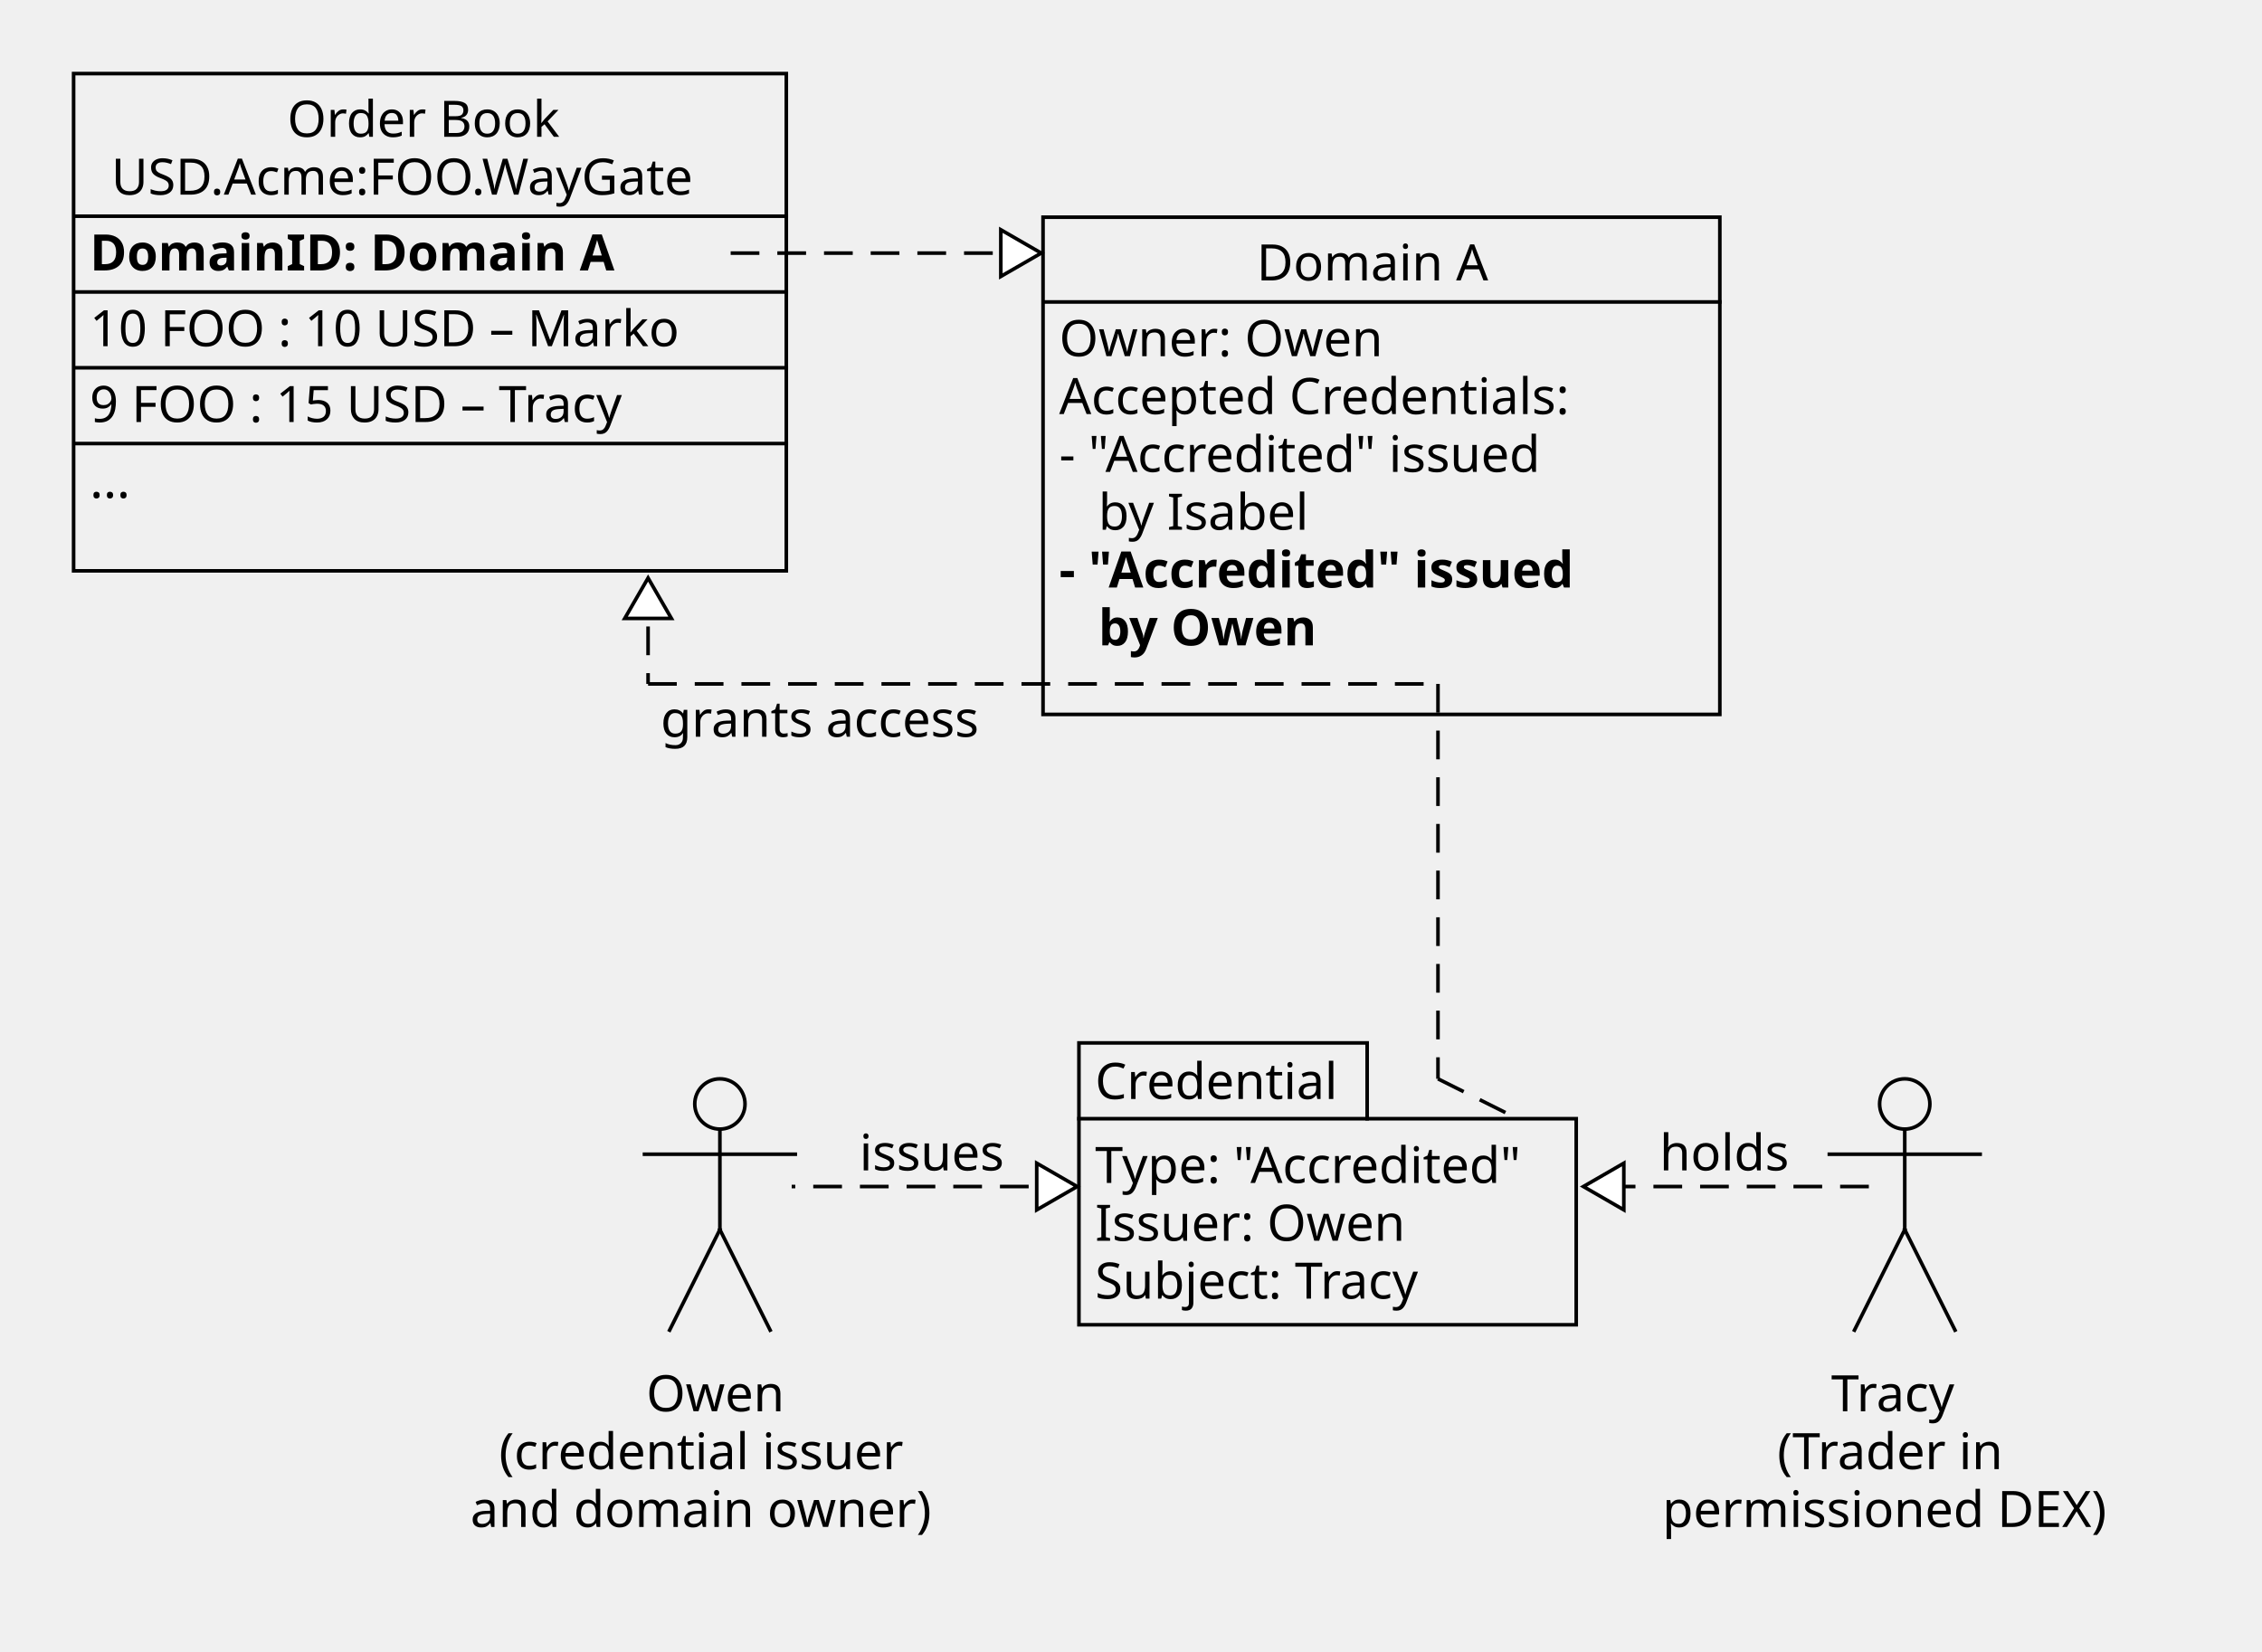
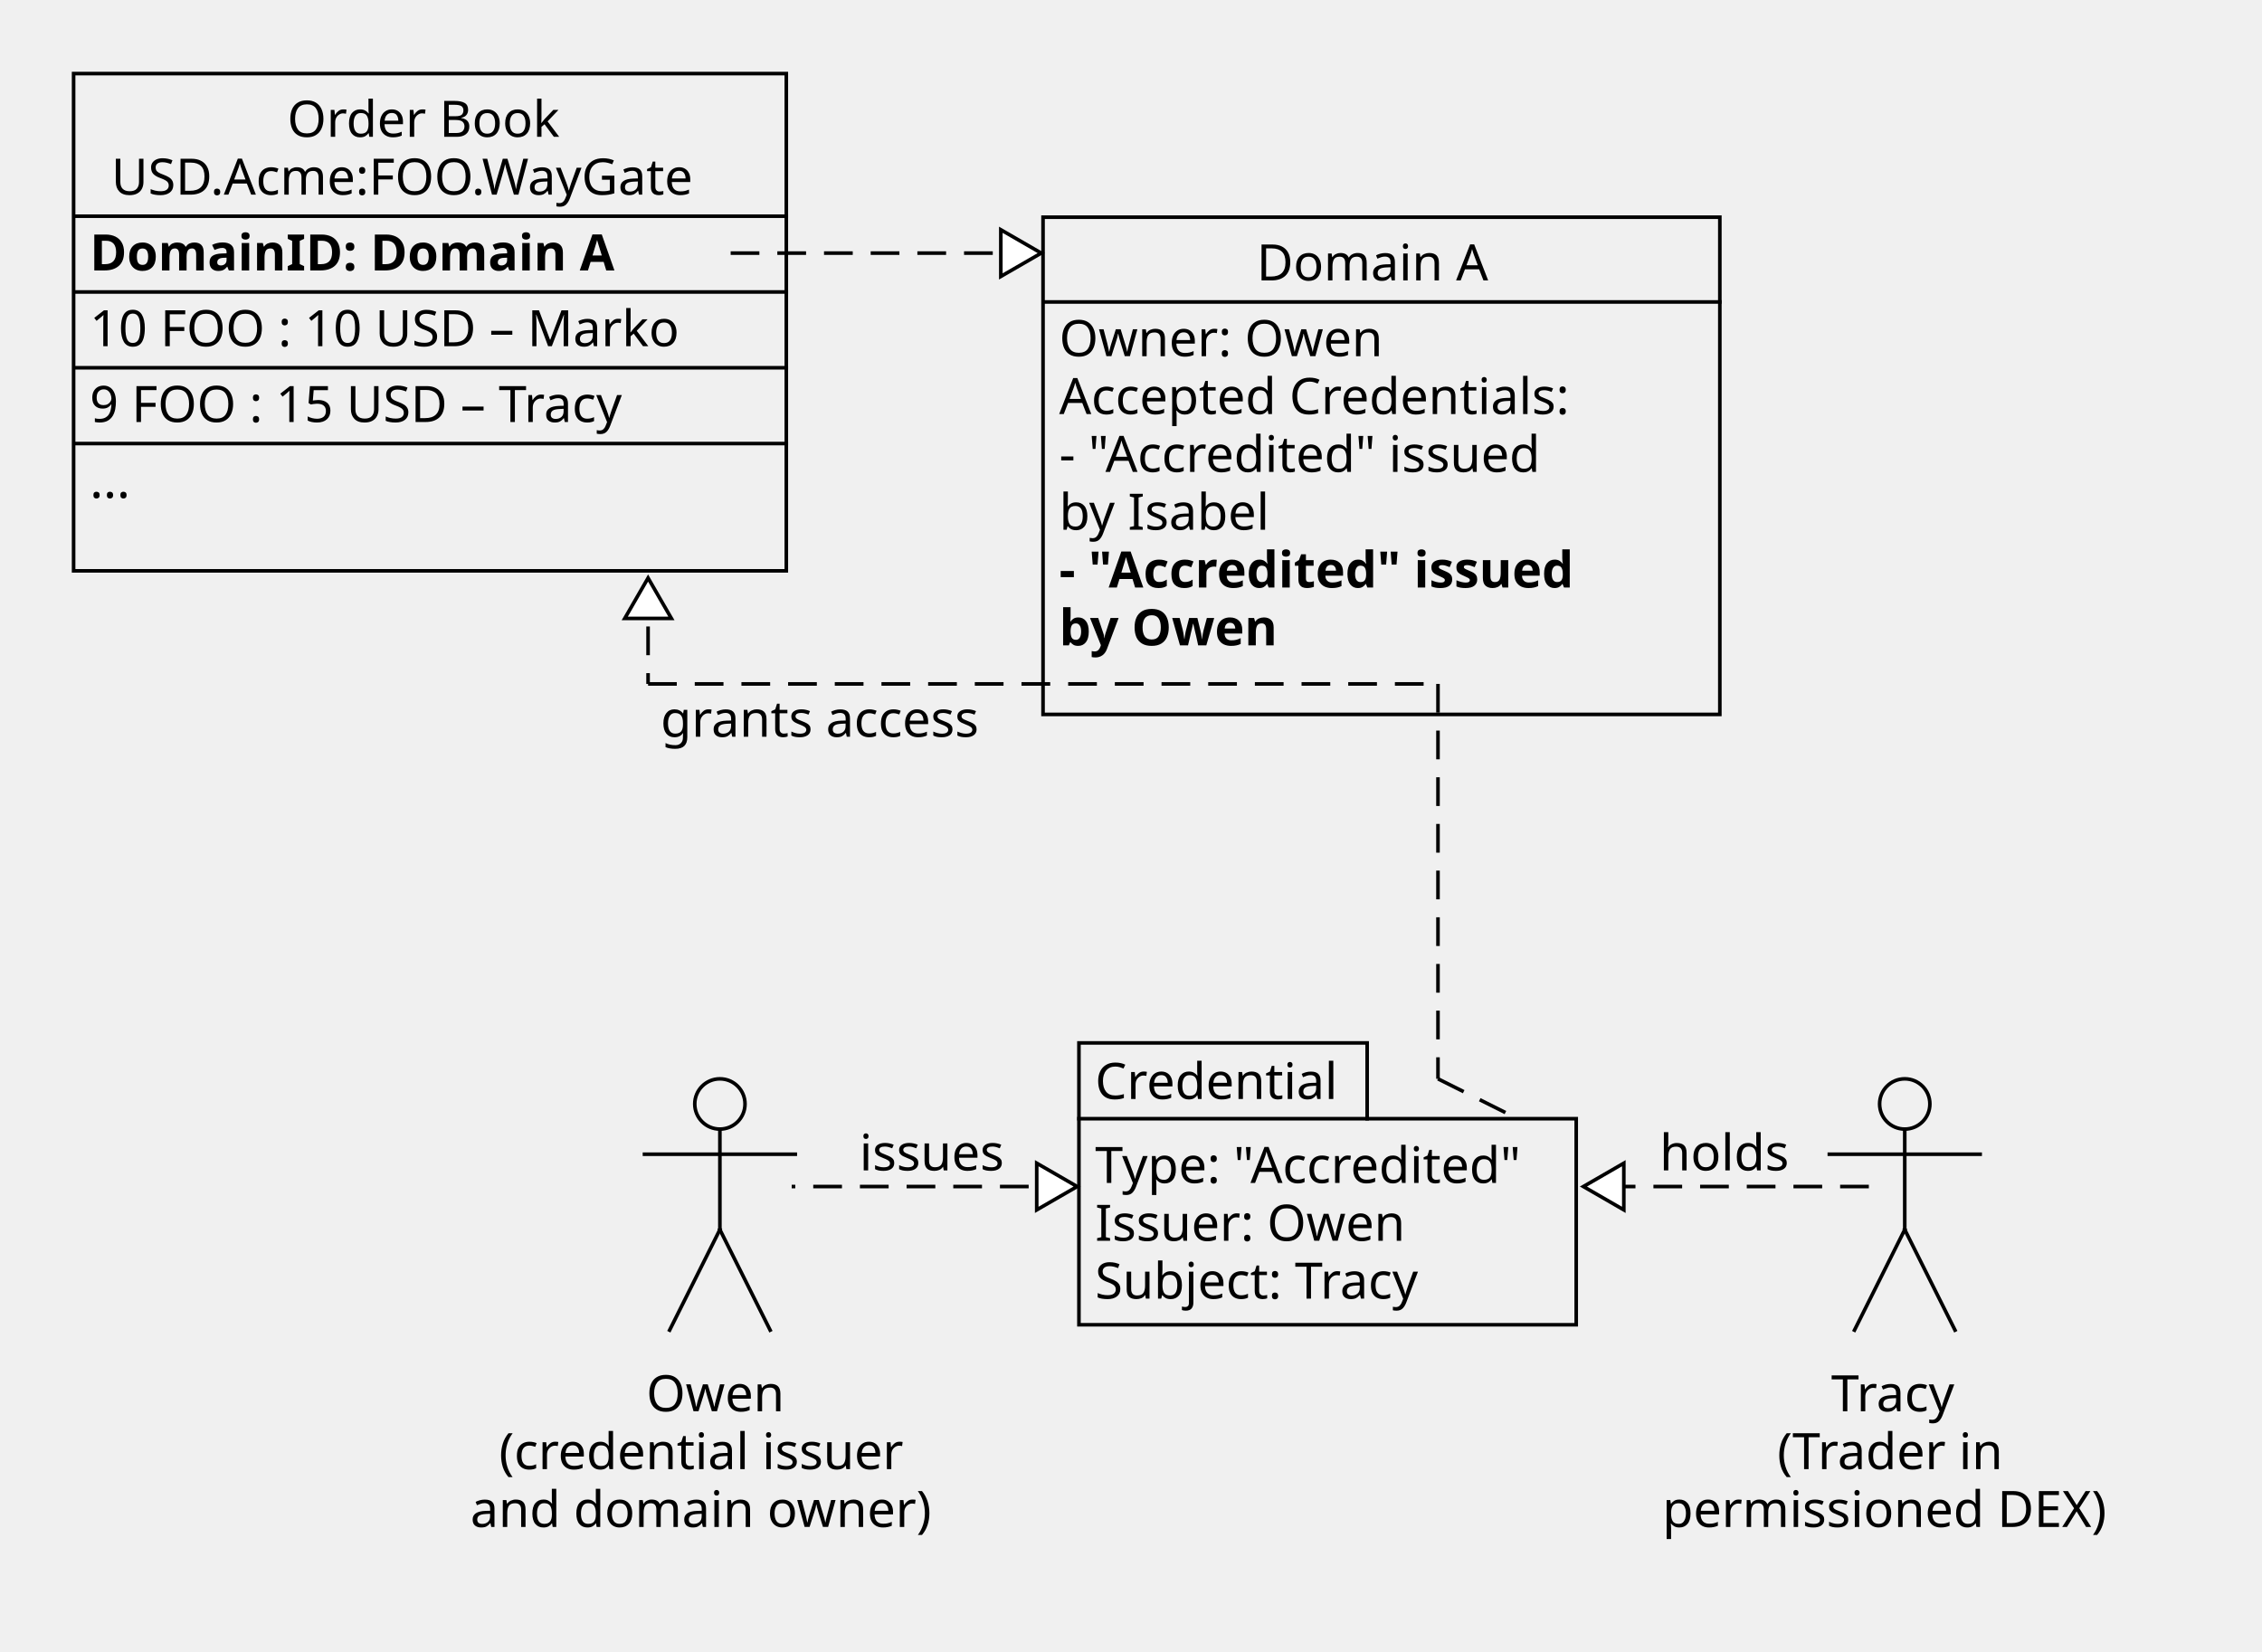
- <svg xmlns="http://www.w3.org/2000/svg" fill-opacity="1" color-rendering="auto" color-interpolation="auto" text-rendering="auto" stroke="black" stroke-linecap="square" width="630" stroke-miterlimit="10" shape-rendering="auto" stroke-opacity="1" fill="black" stroke-dasharray="none" font-weight="normal" stroke-width="1" viewBox="0 0 630 460" height="460" font-family="'Dialog'" font-style="normal" stroke-linejoin="miter" font-size="12px" stroke-dashoffset="0" image-rendering="auto">
-   <defs id="genericDefs" />
+ <svg xmlns="http://www.w3.org/2000/svg" width="630" height="460" fill="#000" fill-opacity="1" stroke="#000" stroke-dasharray="none" stroke-dashoffset="0" stroke-linecap="square" stroke-linejoin="miter" stroke-miterlimit="10" stroke-opacity="1" stroke-width="1" color-interpolation="auto" color-rendering="auto" font-family="'Dialog'" font-size="12" font-style="normal" font-weight="normal" image-rendering="auto" shape-rendering="auto" text-rendering="auto" viewBox="0 0 630 460">
  <g>
    <defs id="defs1">
-       <clipPath clipPathUnits="userSpaceOnUse" id="clipPath1">
+       <clipPath id="clipPath1" clipPathUnits="userSpaceOnUse">
        <path d="M0 0 L2147483647 0 L2147483647 2147483647 L0 2147483647 L0 0 Z" />
      </clipPath>
-       <clipPath clipPathUnits="userSpaceOnUse" id="clipPath2">
+       <clipPath id="clipPath2" clipPathUnits="userSpaceOnUse">
        <path d="M0 0 L0 140 L160 140 L160 0 Z" />
      </clipPath>
-       <clipPath clipPathUnits="userSpaceOnUse" id="clipPath3">
+       <clipPath id="clipPath3" clipPathUnits="userSpaceOnUse">
        <path d="M0 0 L0 140 L200 140 L200 0 Z" />
      </clipPath>
-       <clipPath clipPathUnits="userSpaceOnUse" id="clipPath4">
+       <clipPath id="clipPath4" clipPathUnits="userSpaceOnUse">
        <path d="M0 0 L0 140 L190 140 L190 0 Z" />
      </clipPath>
-       <clipPath clipPathUnits="userSpaceOnUse" id="clipPath5">
+       <clipPath id="clipPath5" clipPathUnits="userSpaceOnUse">
        <path d="M0 0 L0 80 L140 80 L140 0 Z" />
      </clipPath>
-       <clipPath clipPathUnits="userSpaceOnUse" id="clipPath6">
+       <clipPath id="clipPath6" clipPathUnits="userSpaceOnUse">
        <path d="M0 0 L0 40 L110 40 L110 0 Z" />
      </clipPath>
-       <clipPath clipPathUnits="userSpaceOnUse" id="clipPath7">
+       <clipPath id="clipPath7" clipPathUnits="userSpaceOnUse">
        <path d="M0 0 L0 30 L120 30 L120 0 Z" />
      </clipPath>
-       <clipPath clipPathUnits="userSpaceOnUse" id="clipPath8">
+       <clipPath id="clipPath8" clipPathUnits="userSpaceOnUse">
        <path d="M0 0 L0 180 L270 180 L270 0 Z" />
      </clipPath>
    </defs>
-     <g fill="rgb(255,255,255)" fill-opacity="0" transform="translate(450,300)" stroke-opacity="0" stroke="rgb(255,255,255)">
-       <circle r="7" clip-path="url(#clipPath2)" cx="80.5" cy="7.5" stroke="none" />
+     <g fill="#FFF" fill-opacity="0" stroke="#FFF" stroke-opacity="0" transform="translate(450,300)">
+       <circle cx="80.5" cy="7.5" r="7" stroke="none" clip-path="url(#clipPath2)" />
    </g>
    <g transform="translate(450,300)">
-       <circle fill="none" r="7" clip-path="url(#clipPath2)" cx="80.5" cy="7.5" />
+       <circle cx="80.5" cy="7.5" r="7" fill="none" clip-path="url(#clipPath2)" />
      <path fill="none" d="M59.5 21.5 L101.5 21.5" clip-path="url(#clipPath2)" />
      <path fill="none" d="M80.5 14.5 L80.5 42.5" clip-path="url(#clipPath2)" />
      <path fill="none" d="M80.5 42.5 L66.5 70.5" clip-path="url(#clipPath2)" />
      <path fill="none" d="M80.5 42.5 L94.5 70.5" clip-path="url(#clipPath2)" />
-       <text x="60" font-size="14px" y="93.109" clip-path="url(#clipPath2)" font-family="sans-serif" stroke="none" xml:space="preserve">Tracy</text>
-       <text x="45" font-size="14px" y="109.219" clip-path="url(#clipPath2)" font-family="sans-serif" stroke="none" xml:space="preserve">(Trader in</text>
-       <text x="13" font-size="14px" y="125.328" clip-path="url(#clipPath2)" font-family="sans-serif" stroke="none" xml:space="preserve">permissioned DEX)</text>
+       <text x="60" y="93.109" stroke="none" clip-path="url(#clipPath2)" font-family="sans-serif" font-size="14" xml:space="preserve">Tracy</text>
+       <text x="45" y="109.219" stroke="none" clip-path="url(#clipPath2)" font-family="sans-serif" font-size="14" xml:space="preserve">(Trader in</text>
+       <text x="13" y="125.328" stroke="none" clip-path="url(#clipPath2)" font-family="sans-serif" font-size="14" xml:space="preserve">permissioned DEX)</text>
    </g>
-     <g fill="rgb(255,255,255)" fill-opacity="0" transform="translate(20,20)" stroke-opacity="0" stroke="rgb(255,255,255)">
-       <rect x="0.5" width="198.5" height="138.5" y="0.5" clip-path="url(#clipPath3)" stroke="none" />
+     <g fill="#FFF" fill-opacity="0" stroke="#FFF" stroke-opacity="0" transform="translate(20,20)">
+       <rect width="198.5" height="138.5" x=".5" y=".5" stroke="none" clip-path="url(#clipPath3)" />
    </g>
    <g transform="translate(20,20)">
-       <rect fill="none" x="0.5" width="198.5" height="138.5" y="0.5" clip-path="url(#clipPath3)" />
-       <text x="60" font-size="14px" y="18.109" clip-path="url(#clipPath3)" font-family="sans-serif" stroke="none" xml:space="preserve">Order Book</text>
-       <text x="11" font-size="14px" y="34.219" clip-path="url(#clipPath3)" font-family="sans-serif" stroke="none" xml:space="preserve">USD.Acme:FOO.WayGate</text>
+       <rect width="198.5" height="138.5" x=".5" y=".5" fill="none" clip-path="url(#clipPath3)" />
+       <text x="60" y="18.109" stroke="none" clip-path="url(#clipPath3)" font-family="sans-serif" font-size="14" xml:space="preserve">Order Book</text>
+       <text x="11" y="34.219" stroke="none" clip-path="url(#clipPath3)" font-family="sans-serif" font-size="14" xml:space="preserve">USD.Acme:FOO.WayGate</text>
      <path fill="none" d="M1 40.219 L199 40.219" clip-path="url(#clipPath3)" />
-       <text x="5" font-size="14px" y="55.328" clip-path="url(#clipPath3)" font-family="sans-serif" stroke="none" font-weight="bold" xml:space="preserve">DomainID: Domain A</text>
+       <text x="5" y="55.328" stroke="none" clip-path="url(#clipPath3)" font-family="sans-serif" font-size="14" font-weight="bold" xml:space="preserve">DomainID: Domain A</text>
      <path fill="none" d="M1 61.328 L199 61.328" clip-path="url(#clipPath3)" />
-       <text x="5" font-size="14px" y="76.438" clip-path="url(#clipPath3)" font-family="sans-serif" stroke="none" xml:space="preserve">10 FOO : 10 USD – Marko</text>
+       <text x="5" y="76.438" stroke="none" clip-path="url(#clipPath3)" font-family="sans-serif" font-size="14" xml:space="preserve">10 FOO : 10 USD – Marko</text>
      <path fill="none" d="M1 82.438 L199 82.438" clip-path="url(#clipPath3)" />
-       <text x="5" font-size="14px" y="97.547" clip-path="url(#clipPath3)" font-family="sans-serif" stroke="none" xml:space="preserve">9 FOO : 15 USD – Tracy</text>
+       <text x="5" y="97.547" stroke="none" clip-path="url(#clipPath3)" font-family="sans-serif" font-size="14" xml:space="preserve">9 FOO : 15 USD – Tracy</text>
      <path fill="none" d="M1 103.547 L199 103.547" clip-path="url(#clipPath3)" />
-       <text x="5" font-size="14px" y="118.656" clip-path="url(#clipPath3)" font-family="sans-serif" stroke="none" xml:space="preserve">...</text>
+       <text x="5" y="118.656" stroke="none" clip-path="url(#clipPath3)" font-family="sans-serif" font-size="14" xml:space="preserve">...</text>
    </g>
-     <g fill="rgb(255,255,255)" fill-opacity="0" transform="translate(290,60)" stroke-opacity="0" stroke="rgb(255,255,255)">
-       <rect x="0.5" width="188.5" height="138.5" y="0.5" clip-path="url(#clipPath4)" stroke="none" />
+     <g fill="#FFF" fill-opacity="0" stroke="#FFF" stroke-opacity="0" transform="translate(290,60)">
+       <rect width="188.5" height="138.5" x=".5" y=".5" stroke="none" clip-path="url(#clipPath4)" />
    </g>
    <g transform="translate(290,60)">
-       <rect fill="none" x="0.5" width="188.5" height="138.5" y="0.5" clip-path="url(#clipPath4)" />
-       <text x="60" font-size="14px" y="18.109" clip-path="url(#clipPath4)" font-family="sans-serif" stroke="none" xml:space="preserve">Domain A</text>
+       <rect width="188.5" height="138.5" x=".5" y=".5" fill="none" clip-path="url(#clipPath4)" />
+       <text x="60" y="18.109" stroke="none" clip-path="url(#clipPath4)" font-family="sans-serif" font-size="14" xml:space="preserve">Domain A</text>
      <path fill="none" d="M1 24.109 L189 24.109" clip-path="url(#clipPath4)" />
-       <text x="5" font-size="14px" y="39.219" clip-path="url(#clipPath4)" font-family="sans-serif" stroke="none" xml:space="preserve">Owner: Owen</text>
-       <text x="5" font-size="14px" y="55.328" clip-path="url(#clipPath4)" font-family="sans-serif" stroke="none" xml:space="preserve">Accepted Credentials:</text>
-       <text x="5" font-size="14px" y="71.438" clip-path="url(#clipPath4)" font-family="sans-serif" stroke="none" xml:space="preserve">- "Accredited" issued </text>
-       <text x="5" font-size="14px" y="87.547" clip-path="url(#clipPath4)" font-family="sans-serif" stroke="none" xml:space="preserve">   by Isabel</text>
-       <text x="5" font-size="14px" y="103.656" clip-path="url(#clipPath4)" font-family="sans-serif" stroke="none" font-weight="bold" xml:space="preserve">- "Accredited" issued</text>
-       <text x="5" font-size="14px" y="119.766" clip-path="url(#clipPath4)" font-family="sans-serif" stroke="none" font-weight="bold" xml:space="preserve">   by Owen</text>
+       <text x="5" y="39.219" stroke="none" clip-path="url(#clipPath4)" font-family="sans-serif" font-size="14" xml:space="preserve">Owner: Owen</text>
+       <text x="5" y="55.328" stroke="none" clip-path="url(#clipPath4)" font-family="sans-serif" font-size="14" xml:space="preserve">Accepted Credentials:</text>
+       <text x="5" y="71.438" stroke="none" clip-path="url(#clipPath4)" font-family="sans-serif" font-size="14" xml:space="preserve">- "Accredited" issued</text>
+       <text x="5" y="87.547" stroke="none" clip-path="url(#clipPath4)" font-family="sans-serif" font-size="14" xml:space="preserve">by Isabel</text>
+       <text x="5" y="103.656" stroke="none" clip-path="url(#clipPath4)" font-family="sans-serif" font-size="14" font-weight="bold" xml:space="preserve">- "Accredited" issued</text>
+       <text x="5" y="119.766" stroke="none" clip-path="url(#clipPath4)" font-family="sans-serif" font-size="14" font-weight="bold" xml:space="preserve">by Owen</text>
    </g>
-     <g fill="rgb(255,255,255)" fill-opacity="0" transform="translate(120,300)" stroke-opacity="0" stroke="rgb(255,255,255)">
-       <circle r="7" clip-path="url(#clipPath2)" cx="80.5" cy="7.5" stroke="none" />
+     <g fill="#FFF" fill-opacity="0" stroke="#FFF" stroke-opacity="0" transform="translate(120,300)">
+       <circle cx="80.5" cy="7.5" r="7" stroke="none" clip-path="url(#clipPath2)" />
    </g>
    <g transform="translate(120,300)">
-       <circle fill="none" r="7" clip-path="url(#clipPath2)" cx="80.5" cy="7.5" />
+       <circle cx="80.5" cy="7.5" r="7" fill="none" clip-path="url(#clipPath2)" />
      <path fill="none" d="M59.5 21.5 L101.5 21.5" clip-path="url(#clipPath2)" />
      <path fill="none" d="M80.5 14.5 L80.5 42.5" clip-path="url(#clipPath2)" />
      <path fill="none" d="M80.5 42.5 L66.5 70.5" clip-path="url(#clipPath2)" />
      <path fill="none" d="M80.5 42.5 L94.5 70.5" clip-path="url(#clipPath2)" />
-       <text x="60" font-size="14px" y="93.109" clip-path="url(#clipPath2)" font-family="sans-serif" stroke="none" xml:space="preserve">Owen</text>
-       <text x="19" font-size="14px" y="109.219" clip-path="url(#clipPath2)" font-family="sans-serif" stroke="none" xml:space="preserve">(credential issuer </text>
-       <text x="11" font-size="14px" y="125.328" clip-path="url(#clipPath2)" font-family="sans-serif" stroke="none" xml:space="preserve">and domain owner)</text>
+       <text x="60" y="93.109" stroke="none" clip-path="url(#clipPath2)" font-family="sans-serif" font-size="14" xml:space="preserve">Owen</text>
+       <text x="19" y="109.219" stroke="none" clip-path="url(#clipPath2)" font-family="sans-serif" font-size="14" xml:space="preserve">(credential issuer</text>
+       <text x="11" y="125.328" stroke="none" clip-path="url(#clipPath2)" font-family="sans-serif" font-size="14" xml:space="preserve">and domain owner)</text>
    </g>
-     <g fill="rgb(255,255,255)" fill-opacity="0" transform="translate(300,290)" stroke-opacity="0" stroke="rgb(255,255,255)">
-       <path d="M0.5 0.5 L80.772 0.5 L80.772 21.609 L139 21.609 L139 79 L0.5 79 Z" stroke="none" clip-path="url(#clipPath5)" />
+     <g fill="#FFF" fill-opacity="0" stroke="#FFF" stroke-opacity="0">
+       <path stroke="none" d="M0.5 0.5 L80.772 0.5 L80.772 21.609 L139 21.609 L139 79 L0.5 79 Z" clip-path="url(#clipPath5)" transform="translate(300,290)" />
    </g>
-     <g transform="translate(300,290)">
-       <path fill="none" d="M0.5 0.5 L80.772 0.5 L80.772 21.609 L139 21.609 L139 79 L0.5 79 Z" clip-path="url(#clipPath5)" />
-       <path fill="none" d="M0.5 21.609 L80.772 21.609" clip-path="url(#clipPath5)" />
-       <text x="5" font-size="14px" y="16.109" clip-path="url(#clipPath5)" font-family="sans-serif" stroke="none" xml:space="preserve">Credential</text>
-       <text x="5" font-size="14px" y="39.5" clip-path="url(#clipPath5)" font-family="sans-serif" stroke="none" xml:space="preserve">Type: "Accredited"</text>
-       <text x="5" font-size="14px" y="55.609" clip-path="url(#clipPath5)" font-family="sans-serif" stroke="none" xml:space="preserve">Issuer: Owen</text>
-       <text x="5" font-size="14px" y="71.719" clip-path="url(#clipPath5)" font-family="sans-serif" stroke="none" xml:space="preserve">Subject: Tracy</text>
+     <g>
+       <path fill="none" d="M0.5 0.5 L80.772 0.5 L80.772 21.609 L139 21.609 L139 79 L0.5 79 Z" clip-path="url(#clipPath5)" transform="translate(300,290)" />
+       <path fill="none" d="M0.5 21.609 L80.772 21.609" clip-path="url(#clipPath5)" transform="translate(300,290)" />
+       <text x="5" y="16.109" stroke="none" clip-path="url(#clipPath5)" font-family="sans-serif" font-size="14" transform="translate(300,290)" xml:space="preserve">Credential</text>
+       <text x="5" y="39.5" stroke="none" clip-path="url(#clipPath5)" font-family="sans-serif" font-size="14" transform="translate(300,290)" xml:space="preserve">Type: "Accredited"</text>
+       <text x="5" y="55.609" stroke="none" clip-path="url(#clipPath5)" font-family="sans-serif" font-size="14" transform="translate(300,290)" xml:space="preserve">Issuer: Owen</text>
+       <text x="5" y="71.719" stroke="none" clip-path="url(#clipPath5)" font-family="sans-serif" font-size="14" transform="translate(300,290)" xml:space="preserve">Subject: Tracy</text>
    </g>
-     <g stroke-dasharray="8,5" stroke-miterlimit="5" transform="translate(430,310)" stroke-linecap="butt">
-       <path fill="none" d="M90.5 20.5 L11.5 20.5" clip-path="url(#clipPath6)" />
-       <path fill="white" d="M22.258 14 L11 20.5 L22.258 27 Z" clip-path="url(#clipPath6)" stroke="none" />
-       <path fill="none" stroke-miterlimit="10" stroke-dasharray="none" d="M22.258 14 L11 20.5 L22.258 27 Z" clip-path="url(#clipPath6)" stroke-linecap="square" />
+     <g stroke-dasharray="8 5" stroke-linecap="butt" stroke-miterlimit="5">
+       <path fill="none" d="M90.5 20.5 L11.5 20.5" clip-path="url(#clipPath6)" transform="translate(430,310)" />
+       <path fill="#fff" stroke="none" d="M22.258 14 L11 20.5 L22.258 27 Z" clip-path="url(#clipPath6)" transform="translate(430,310)" />
+       <path fill="none" stroke-dasharray="none" stroke-linecap="square" stroke-miterlimit="10" d="M22.258 14 L11 20.5 L22.258 27 Z" clip-path="url(#clipPath6)" transform="translate(430,310)" />
    </g>
-     <g font-family="sans-serif" font-size="14px" transform="translate(430,310)">
-       <text x="32.221" xml:space="preserve" y="16" clip-path="url(#clipPath6)" stroke="none">holds</text>
+     <g font-family="sans-serif" font-size="14">
+       <text x="32.221" y="16" stroke="none" clip-path="url(#clipPath6)" transform="translate(430,310)" xml:space="preserve">holds</text>
    </g>
-     <g stroke-dasharray="8,5" stroke-miterlimit="5" transform="translate(190,60)" stroke-linecap="butt">
-       <path fill="none" d="M99.5 10.5 L10.5 10.5" clip-path="url(#clipPath7)" />
-       <path fill="white" d="M88.742 4 L100 10.5 L88.742 17 Z" clip-path="url(#clipPath7)" stroke="none" />
-       <path fill="none" stroke-miterlimit="10" stroke-dasharray="none" d="M88.742 4 L100 10.5 L88.742 17 Z" clip-path="url(#clipPath7)" stroke-linecap="square" />
+     <g stroke-dasharray="8 5" stroke-linecap="butt" stroke-miterlimit="5">
+       <path fill="none" d="M99.5 10.5 L10.5 10.5" clip-path="url(#clipPath7)" transform="translate(190,60)" />
+       <path fill="#fff" stroke="none" d="M88.742 4 L100 10.5 L88.742 17 Z" clip-path="url(#clipPath7)" transform="translate(190,60)" />
+       <path fill="none" stroke-dasharray="none" stroke-linecap="square" stroke-miterlimit="10" d="M88.742 4 L100 10.5 L88.742 17 Z" clip-path="url(#clipPath7)" transform="translate(190,60)" />
    </g>
-     <g stroke-dasharray="8,5" stroke-miterlimit="5" transform="translate(170,150)" stroke-linecap="butt">
-       <path fill="none" d="M10.5 11.5 L10.5 40.5" clip-path="url(#clipPath8)" />
-       <path fill="none" d="M10.5 40.5 L230.5 40.5" clip-path="url(#clipPath8)" />
-       <path fill="none" d="M230.5 40.5 L230.5 150.5" clip-path="url(#clipPath8)" />
-       <path fill="none" d="M230.5 150.5 L250.5 160.5" clip-path="url(#clipPath8)" />
-       <path fill="white" d="M4 22.258 L10.5 11 L17 22.258 Z" clip-path="url(#clipPath8)" stroke="none" />
-       <path fill="none" stroke-miterlimit="10" stroke-dasharray="none" d="M4 22.258 L10.5 11 L17 22.258 Z" clip-path="url(#clipPath8)" stroke-linecap="square" />
+     <g stroke-dasharray="8 5" stroke-linecap="butt" stroke-miterlimit="5">
+       <path fill="none" d="M10.5 11.5 L10.5 40.5" clip-path="url(#clipPath8)" transform="translate(170,150)" />
+       <path fill="none" d="M10.5 40.5 L230.5 40.5" clip-path="url(#clipPath8)" transform="translate(170,150)" />
+       <path fill="none" d="M230.5 40.5 L230.5 150.5" clip-path="url(#clipPath8)" transform="translate(170,150)" />
+       <path fill="none" d="M230.5 150.5 L250.5 160.5" clip-path="url(#clipPath8)" transform="translate(170,150)" />
+       <path fill="#fff" stroke="none" d="M4 22.258 L10.5 11 L17 22.258 Z" clip-path="url(#clipPath8)" transform="translate(170,150)" />
+       <path fill="none" stroke-dasharray="none" stroke-linecap="square" stroke-miterlimit="10" d="M4 22.258 L10.5 11 L17 22.258 Z" clip-path="url(#clipPath8)" transform="translate(170,150)" />
    </g>
-     <g font-family="sans-serif" font-size="14px" transform="translate(170,150)">
-       <text x="14" xml:space="preserve" y="55.219" clip-path="url(#clipPath8)" stroke="none">grants access</text>
+     <g font-family="sans-serif" font-size="14">
+       <text x="14" y="55.219" stroke="none" clip-path="url(#clipPath8)" transform="translate(170,150)" xml:space="preserve">grants access</text>
    </g>
-     <g stroke-dasharray="8,5" stroke-miterlimit="5" transform="translate(210,310)" stroke-linecap="butt">
-       <path fill="none" d="M89.5 20.5 L10.5 20.5" clip-path="url(#clipPath6)" />
-       <path fill="white" d="M78.742 14 L90 20.5 L78.742 27 Z" clip-path="url(#clipPath6)" stroke="none" />
-       <path fill="none" stroke-miterlimit="10" stroke-dasharray="none" d="M78.742 14 L90 20.5 L78.742 27 Z" clip-path="url(#clipPath6)" stroke-linecap="square" />
+     <g stroke-dasharray="8 5" stroke-linecap="butt" stroke-miterlimit="5">
+       <path fill="none" d="M89.5 20.5 L10.5 20.5" clip-path="url(#clipPath6)" transform="translate(210,310)" />
+       <path fill="#fff" stroke="none" d="M78.742 14 L90 20.5 L78.742 27 Z" clip-path="url(#clipPath6)" transform="translate(210,310)" />
+       <path fill="none" stroke-dasharray="none" stroke-linecap="square" stroke-miterlimit="10" d="M78.742 14 L90 20.5 L78.742 27 Z" clip-path="url(#clipPath6)" transform="translate(210,310)" />
    </g>
-     <g font-family="sans-serif" font-size="14px" transform="translate(210,310)">
-       <text x="29.37" xml:space="preserve" y="16" clip-path="url(#clipPath6)" stroke="none">issues</text>
+     <g font-family="sans-serif" font-size="14">
+       <text x="29.37" y="16" stroke="none" clip-path="url(#clipPath6)" transform="translate(210,310)" xml:space="preserve">issues</text>
    </g>
  </g>
</svg>
